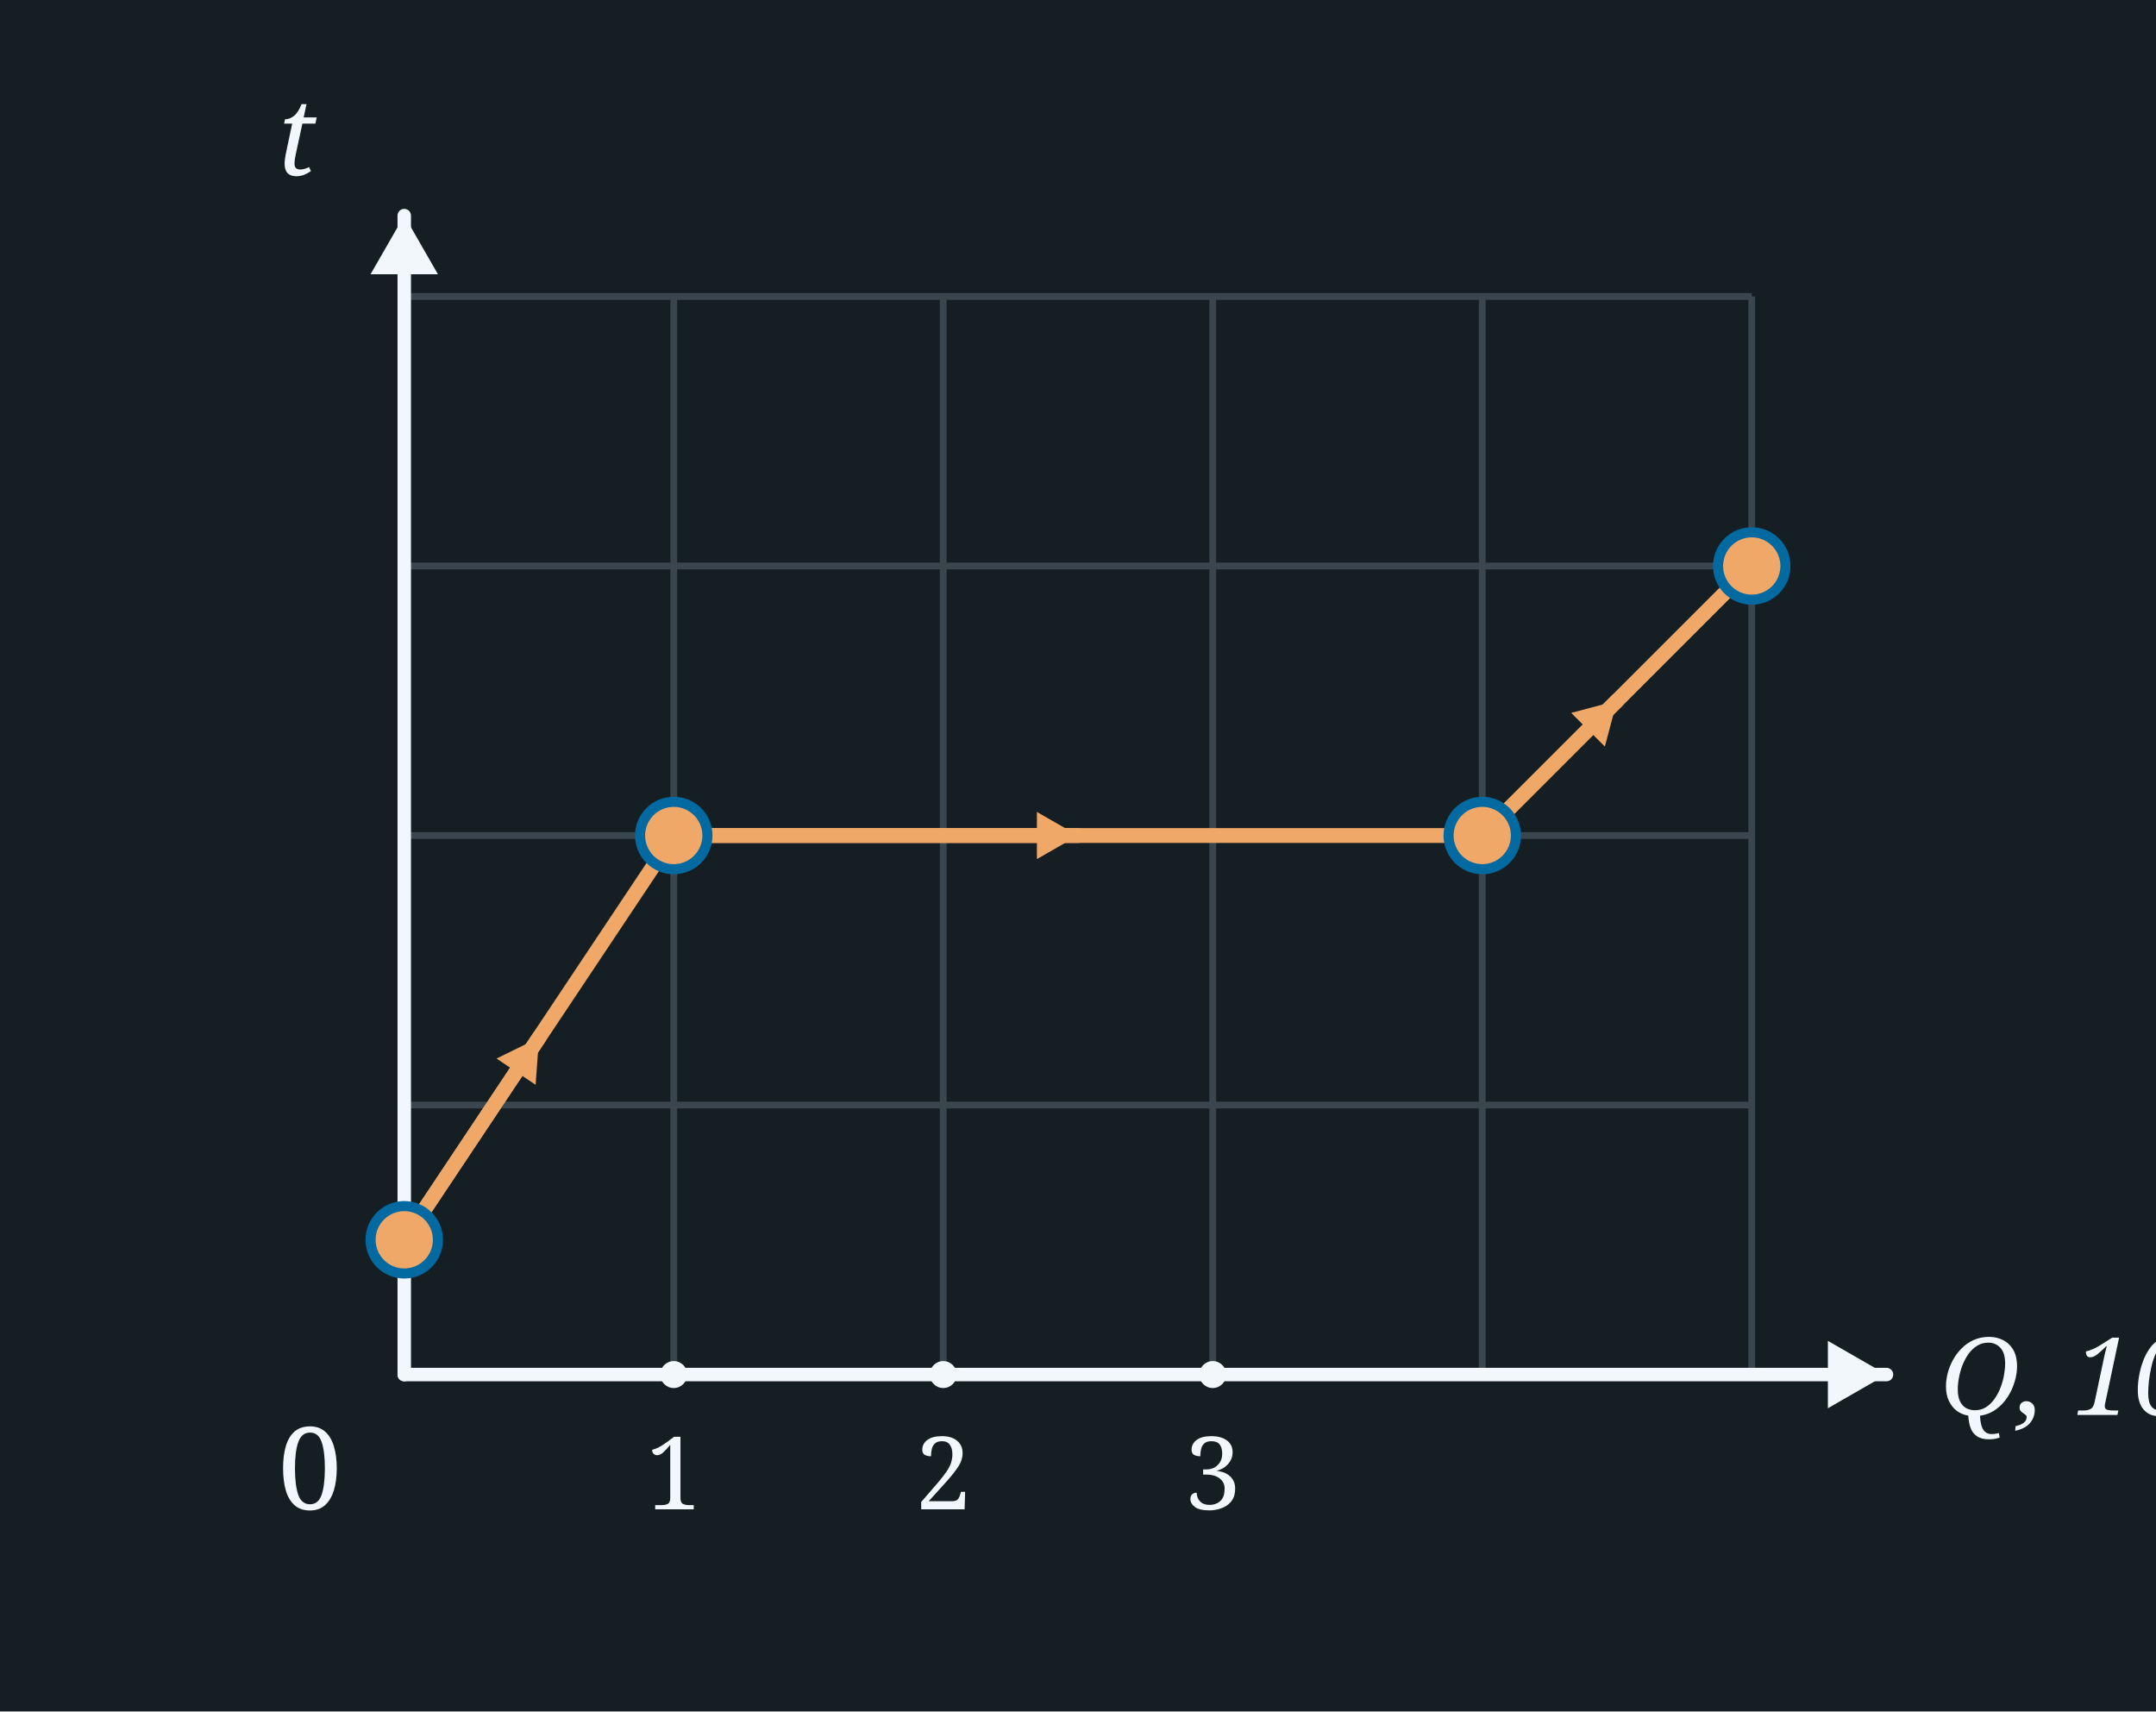
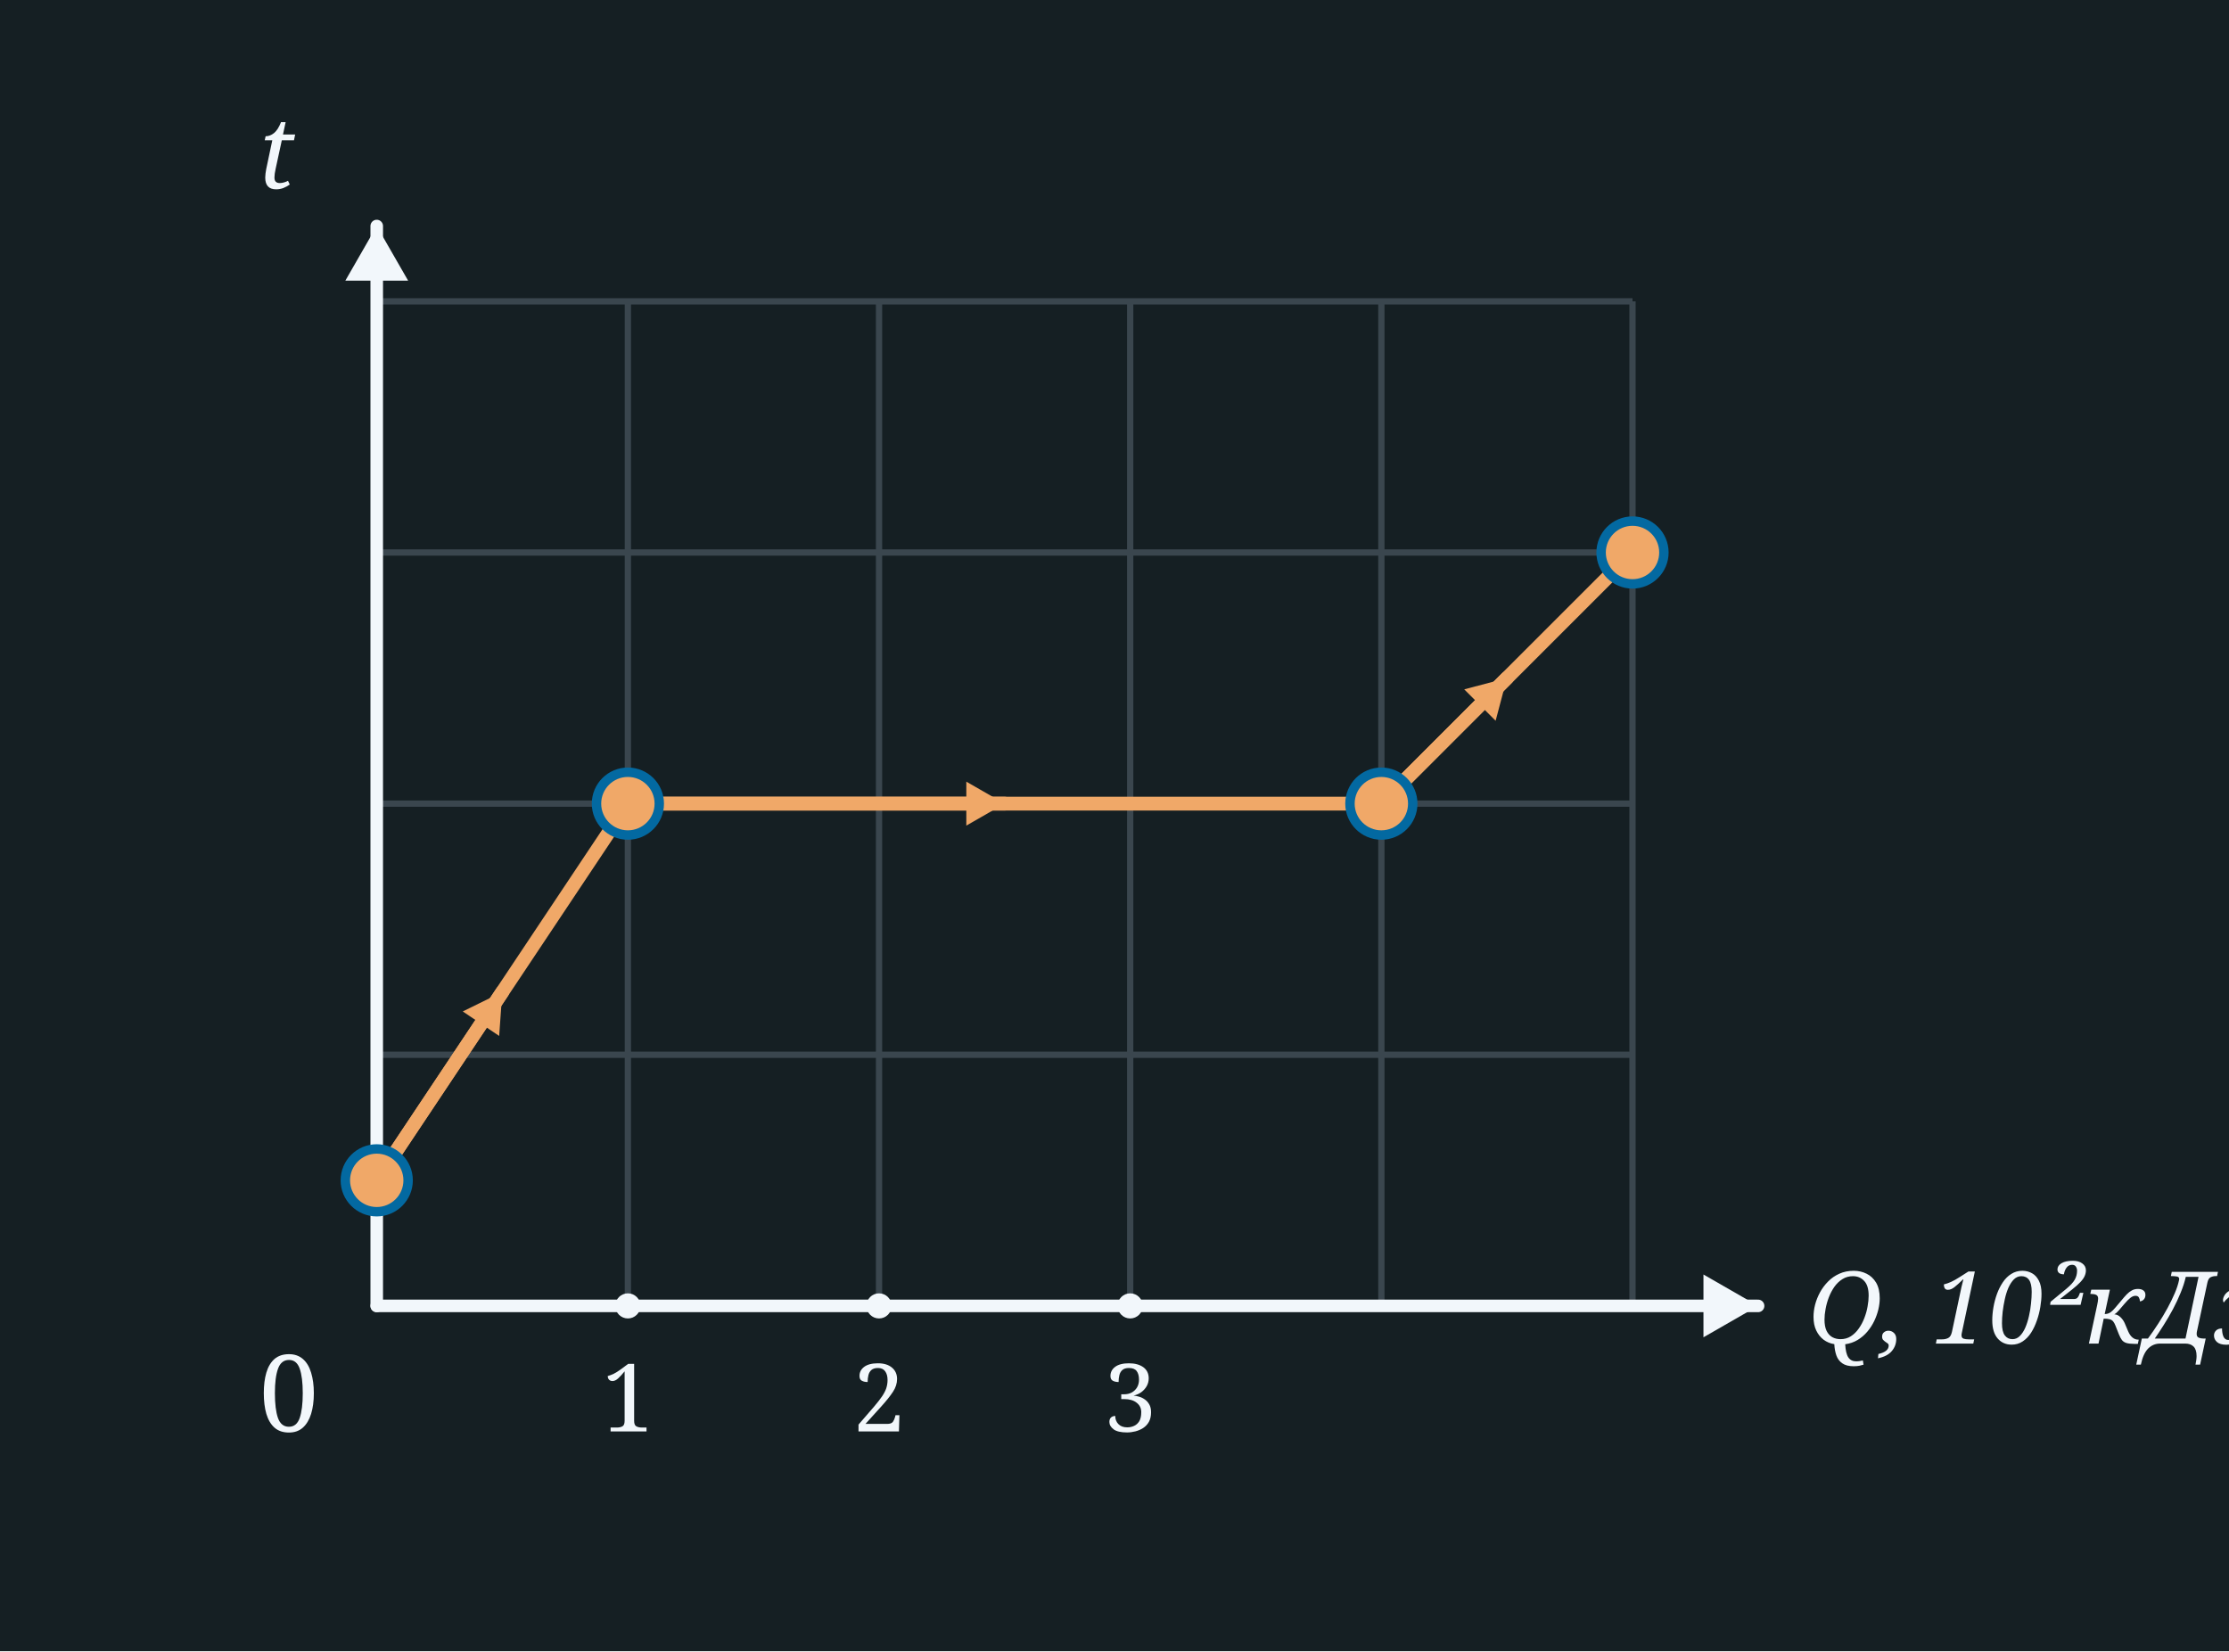
- <svg xmlns="http://www.w3.org/2000/svg" width="320" height="254" viewBox="0 0 320 254">
-   <rect x="0" y="0" width="320" height="254" fill="#151F23" />
-   <line x1="60" y1="44" x2="60" y2="204" stroke="#3A464E" stroke-width="1" />
-   <line x1="100" y1="44" x2="100" y2="204" stroke="#3A464E" stroke-width="1" />
-   <line x1="140" y1="44" x2="140" y2="204" stroke="#3A464E" stroke-width="1" />
-   <line x1="180" y1="44" x2="180" y2="204" stroke="#3A464E" stroke-width="1" />
-   <line x1="220" y1="44" x2="220" y2="204" stroke="#3A464E" stroke-width="1" />
-   <line x1="260" y1="44" x2="260" y2="204" stroke="#3A464E" stroke-width="1" />
-   <line x1="60" y1="44" x2="260" y2="44" stroke="#3A464E" stroke-width="1" />
-   <line x1="60" y1="84" x2="260" y2="84" stroke="#3A464E" stroke-width="1" />
-   <line x1="60" y1="124" x2="260" y2="124" stroke="#3A464E" stroke-width="1" />
-   <line x1="60" y1="164" x2="260" y2="164" stroke="#3A464E" stroke-width="1" />
-   <line x1="60" y1="204" x2="260" y2="204" stroke="#3A464E" stroke-width="1" />
-   <line x1="60.0" y1="204.0" x2="60.0" y2="32.0" stroke="#F2F7FB" stroke-width="2" stroke-linecap="round" />
-   <polygon points="60.0,32.0 65.0,40.7 55.0,40.7" fill="#F2F7FB" />
-   <line x1="60.0" y1="204.0" x2="280.0" y2="204.0" stroke="#F2F7FB" stroke-width="2" stroke-linecap="round" />
-   <polygon points="280.0,204.0 271.3,209.0 271.3,199.0" fill="#F2F7FB" />
-   <text x="46.0" y="224.0" font-family="Georgia, serif" font-weight="normal" font-size="17" fill="#F2F7FB" text-anchor="middle">0</text>
-   <text x="44.0" y="26.0" font-family="Georgia, serif" font-style="italic" font-weight="normal" font-size="16" fill="#F2F7FB" text-anchor="middle">t</text>
-   <text x="288.0" y="210.0" font-family="Georgia, serif" font-style="italic" font-weight="normal" font-size="16" fill="#F2F7FB" text-anchor="start">Q, 10²кДж</text>
-   <circle cx="100" cy="204" r="2" fill="#F2F7FB" />
-   <text x="100.0" y="224.0" font-family="Georgia, serif" font-weight="normal" font-size="15" fill="#F2F7FB" text-anchor="middle">1</text>
-   <circle cx="140" cy="204" r="2" fill="#F2F7FB" />
-   <text x="140.0" y="224.0" font-family="Georgia, serif" font-weight="normal" font-size="15" fill="#F2F7FB" text-anchor="middle">2</text>
-   <circle cx="180" cy="204" r="2" fill="#F2F7FB" />
-   <text x="180.0" y="224.0" font-family="Georgia, serif" font-weight="normal" font-size="15" fill="#F2F7FB" text-anchor="middle">3</text>
-   <line x1="60" y1="184.0" x2="100" y2="124" stroke="#f0a868" stroke-width="2.2" />
-   <line x1="60.0" y1="184.0" x2="80.0" y2="154.0" stroke="#f0a868" stroke-width="2.2" stroke-linecap="round" />
-   <polygon points="80.0,154.0 79.5,161.0 73.7,157.1" fill="#f0a868" />
-   <line x1="100" y1="124" x2="220" y2="124" stroke="#f0a868" stroke-width="2.2" />
-   <line x1="100.0" y1="124.0" x2="160.0" y2="124.0" stroke="#f0a868" stroke-width="2.2" stroke-linecap="round" />
-   <polygon points="160.0,124.0 153.9,127.5 153.9,120.5" fill="#f0a868" />
-   <line x1="220" y1="124" x2="260" y2="84" stroke="#f0a868" stroke-width="2.2" />
-   <line x1="220.0" y1="124.0" x2="240.0" y2="104.0" stroke="#f0a868" stroke-width="2.2" stroke-linecap="round" />
-   <polygon points="240.0,104.0 238.2,110.8 233.2,105.8" fill="#f0a868" />
-   <circle cx="60.0" cy="184.0" r="5" fill="#f0a868" stroke="#0369a1" stroke-width="1.5" />
-   <circle cx="100.0" cy="124.0" r="5" fill="#f0a868" stroke="#0369a1" stroke-width="1.5" />
-   <circle cx="220.0" cy="124.0" r="5" fill="#f0a868" stroke="#0369a1" stroke-width="1.5" />
-   <circle cx="260.0" cy="84.0" r="5" fill="#f0a868" stroke="#0369a1" stroke-width="1.5" />
+ <svg xmlns="http://www.w3.org/2000/svg" width="355" height="263" viewBox="0 0 355 263">
+   <rect x="0" y="0" width="355" height="263" fill="#151F23" />
+   <line x1="60" y1="48" x2="60" y2="208" stroke="#3A464E" stroke-width="1" />
+   <line x1="100" y1="48" x2="100" y2="208" stroke="#3A464E" stroke-width="1" />
+   <line x1="140" y1="48" x2="140" y2="208" stroke="#3A464E" stroke-width="1" />
+   <line x1="180" y1="48" x2="180" y2="208" stroke="#3A464E" stroke-width="1" />
+   <line x1="220" y1="48" x2="220" y2="208" stroke="#3A464E" stroke-width="1" />
+   <line x1="260" y1="48" x2="260" y2="208" stroke="#3A464E" stroke-width="1" />
+   <line x1="60" y1="48" x2="260" y2="48" stroke="#3A464E" stroke-width="1" />
+   <line x1="60" y1="88" x2="260" y2="88" stroke="#3A464E" stroke-width="1" />
+   <line x1="60" y1="128" x2="260" y2="128" stroke="#3A464E" stroke-width="1" />
+   <line x1="60" y1="168" x2="260" y2="168" stroke="#3A464E" stroke-width="1" />
+   <line x1="60" y1="208" x2="260" y2="208" stroke="#3A464E" stroke-width="1" />
+   <line x1="60.0" y1="208.0" x2="60.0" y2="36.0" stroke="#F2F7FB" stroke-width="2" stroke-linecap="round" />
+   <polygon points="60.0,36.0 65.0,44.7 55.0,44.7" fill="#F2F7FB" />
+   <line x1="60.0" y1="208.0" x2="280.0" y2="208.0" stroke="#F2F7FB" stroke-width="2" stroke-linecap="round" />
+   <polygon points="280.0,208.0 271.3,213.0 271.3,203.0" fill="#F2F7FB" />
+   <text x="46.0" y="228.0" font-family="Georgia, serif" font-weight="normal" font-size="17" fill="#F2F7FB" text-anchor="middle">0</text>
+   <text x="44.0" y="30.0" font-family="Georgia, serif" font-style="italic" font-weight="normal" font-size="16" fill="#F2F7FB" text-anchor="middle">t</text>
+   <text x="288.0" y="214.0" font-family="Georgia, serif" font-style="italic" font-weight="normal" font-size="16" fill="#F2F7FB" text-anchor="start">Q, 10²кДж</text>
+   <circle cx="100" cy="208" r="2" fill="#F2F7FB" />
+   <text x="100.0" y="228.0" font-family="Georgia, serif" font-weight="normal" font-size="15" fill="#F2F7FB" text-anchor="middle">1</text>
+   <circle cx="140" cy="208" r="2" fill="#F2F7FB" />
+   <text x="140.0" y="228.0" font-family="Georgia, serif" font-weight="normal" font-size="15" fill="#F2F7FB" text-anchor="middle">2</text>
+   <circle cx="180" cy="208" r="2" fill="#F2F7FB" />
+   <text x="180.0" y="228.0" font-family="Georgia, serif" font-weight="normal" font-size="15" fill="#F2F7FB" text-anchor="middle">3</text>
+   <line x1="60" y1="188.0" x2="100" y2="128" stroke="#f0a868" stroke-width="2.2" />
+   <line x1="60.0" y1="188.0" x2="80.0" y2="158.0" stroke="#f0a868" stroke-width="2.2" stroke-linecap="round" />
+   <polygon points="80.0,158.0 79.5,165.0 73.7,161.1" fill="#f0a868" />
+   <line x1="100" y1="128" x2="220" y2="128" stroke="#f0a868" stroke-width="2.2" />
+   <line x1="100.0" y1="128.0" x2="160.0" y2="128.0" stroke="#f0a868" stroke-width="2.2" stroke-linecap="round" />
+   <polygon points="160.0,128.0 153.9,131.5 153.9,124.5" fill="#f0a868" />
+   <line x1="220" y1="128" x2="260" y2="88" stroke="#f0a868" stroke-width="2.2" />
+   <line x1="220.0" y1="128.0" x2="240.0" y2="108.0" stroke="#f0a868" stroke-width="2.2" stroke-linecap="round" />
+   <polygon points="240.0,108.0 238.2,114.8 233.2,109.8" fill="#f0a868" />
+   <circle cx="60.0" cy="188.0" r="5" fill="#f0a868" stroke="#0369a1" stroke-width="1.5" />
+   <circle cx="100.0" cy="128.0" r="5" fill="#f0a868" stroke="#0369a1" stroke-width="1.5" />
+   <circle cx="220.0" cy="128.0" r="5" fill="#f0a868" stroke="#0369a1" stroke-width="1.5" />
+   <circle cx="260.0" cy="88.0" r="5" fill="#f0a868" stroke="#0369a1" stroke-width="1.5" />
</svg>
